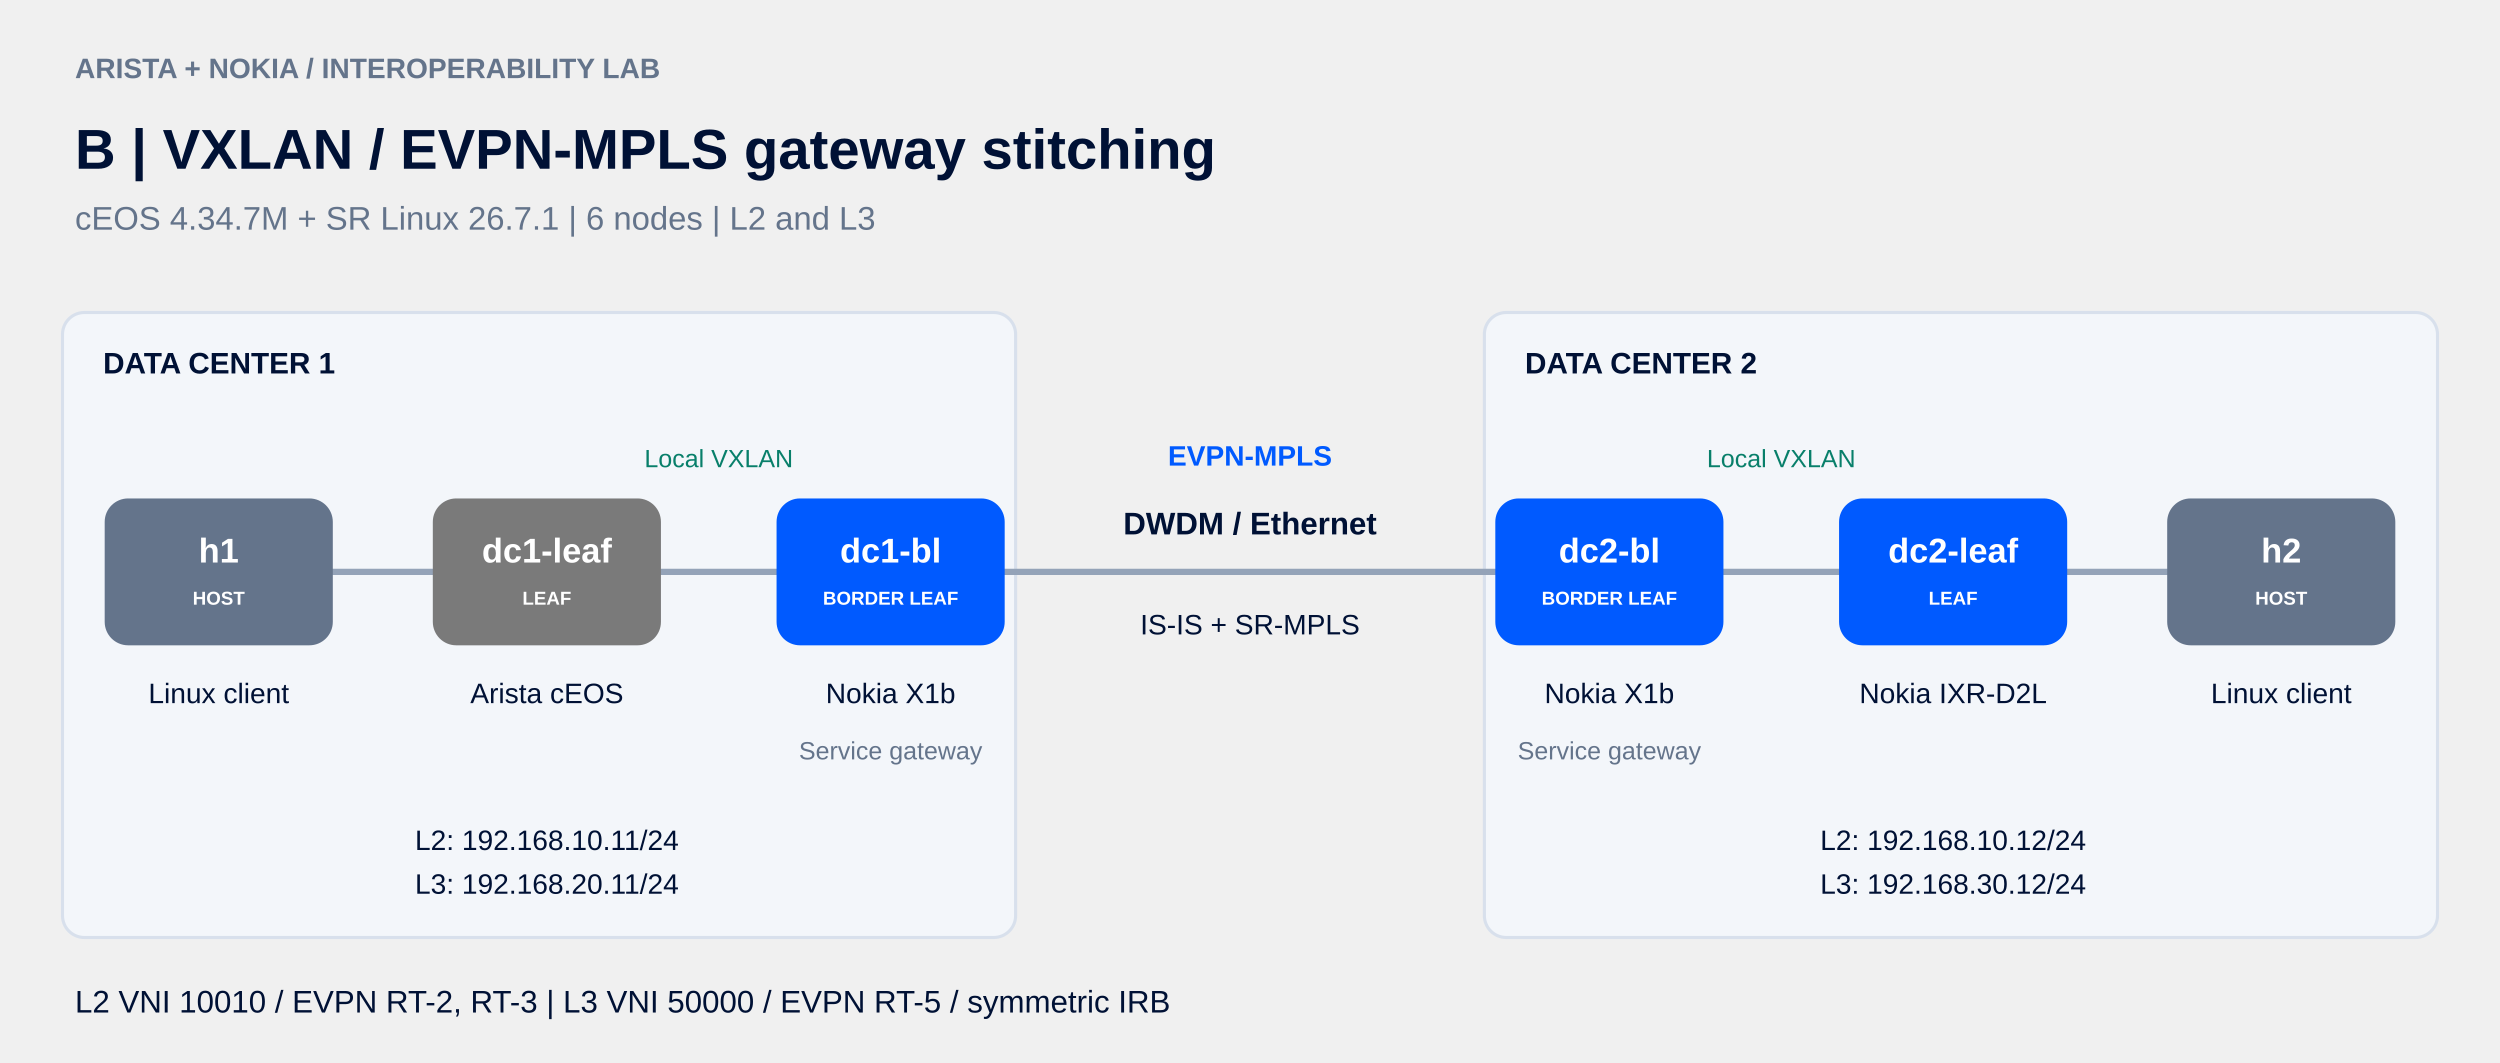
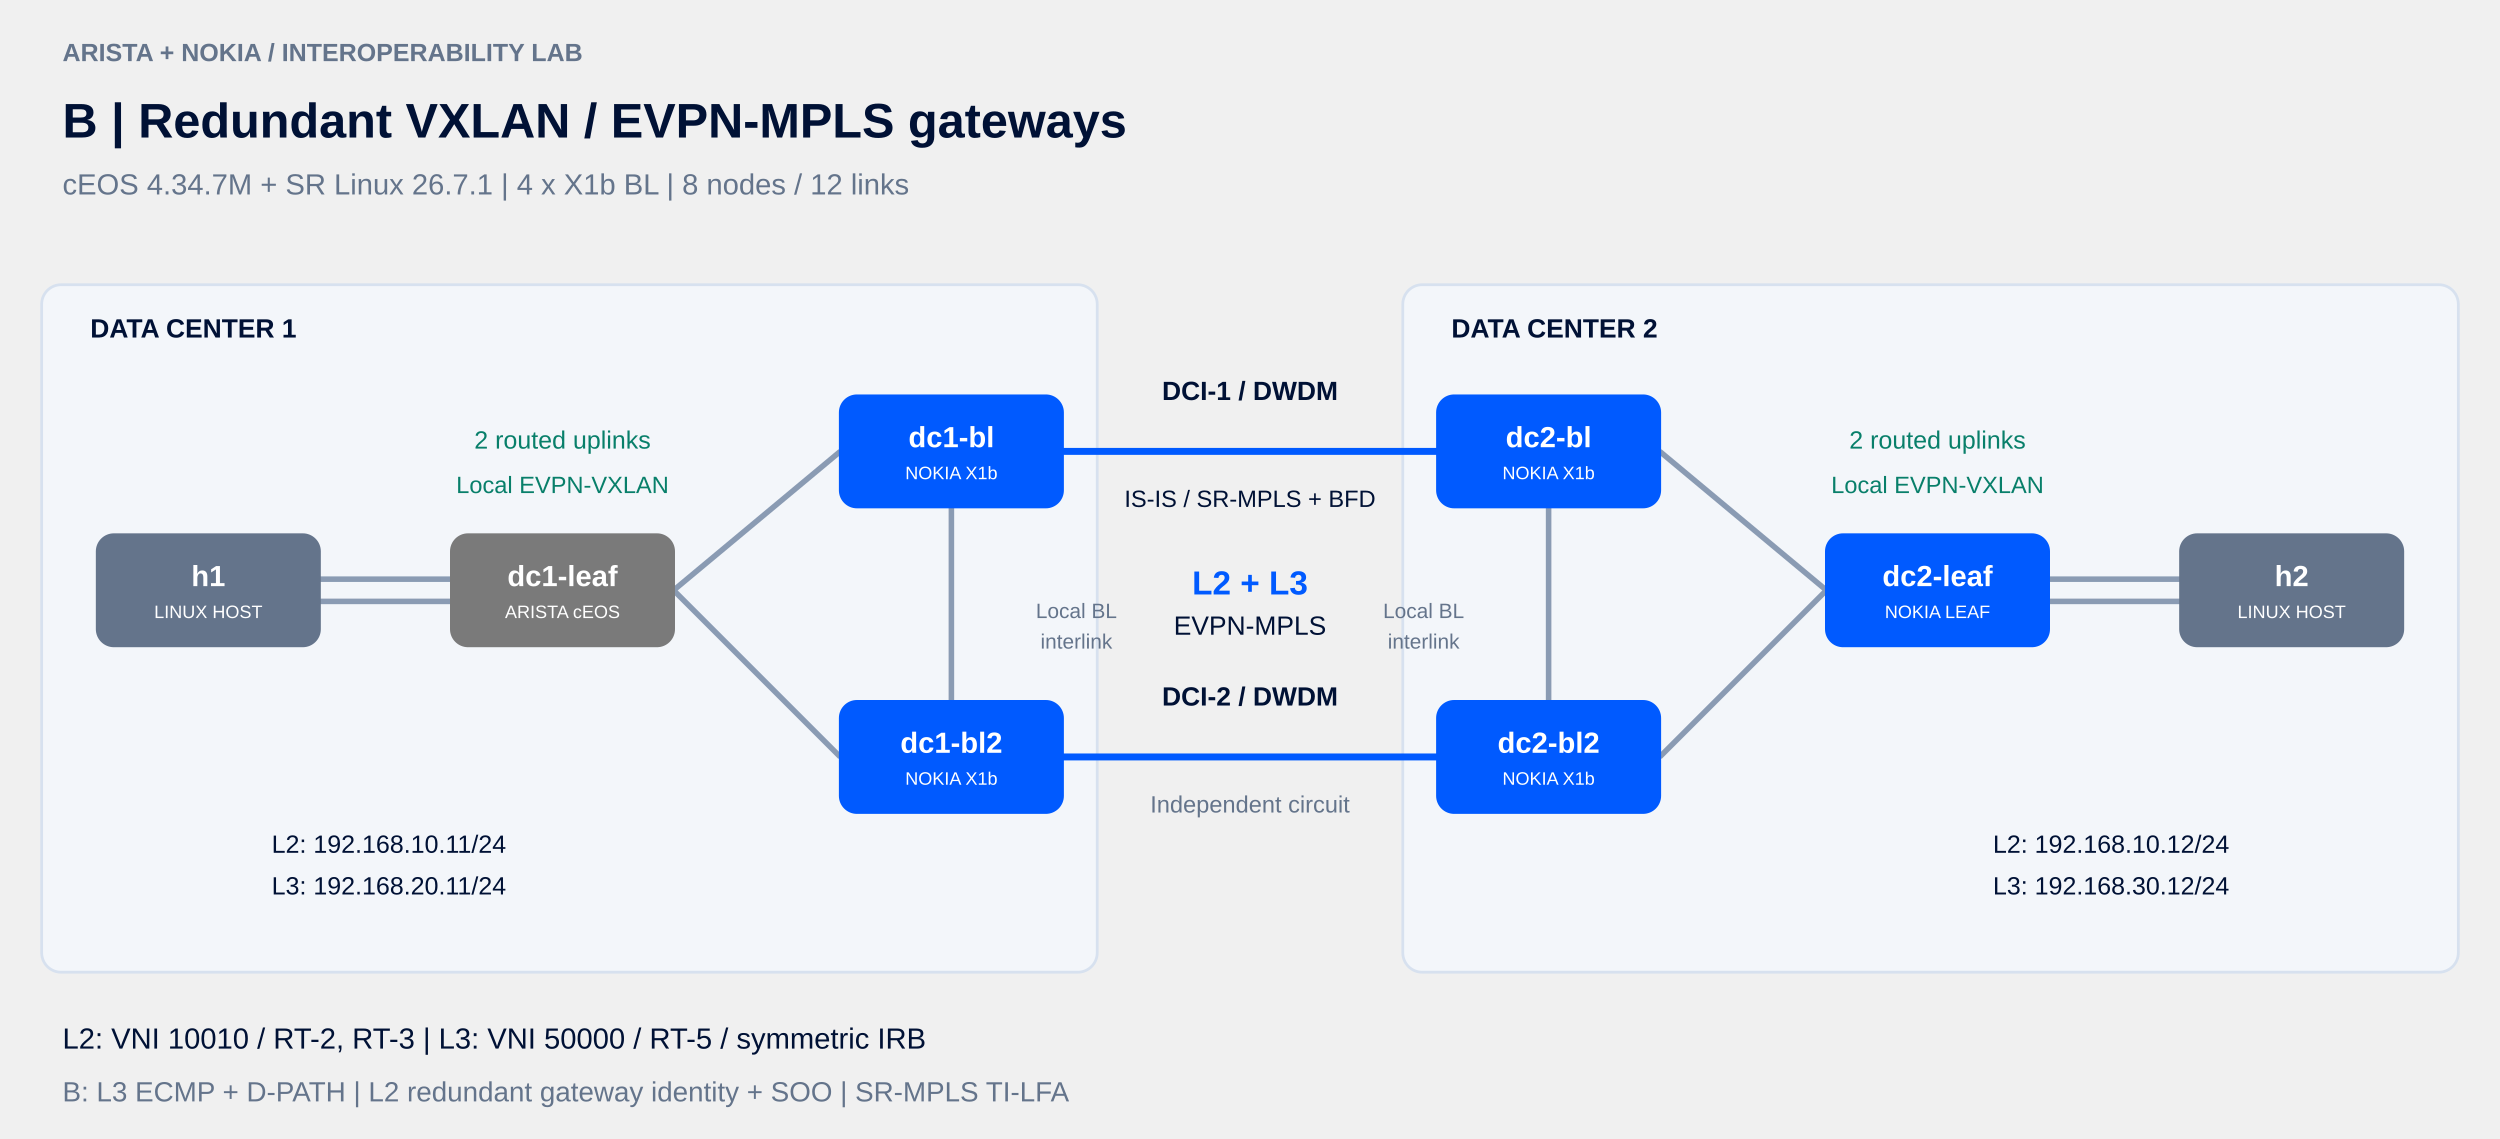
- <svg xmlns="http://www.w3.org/2000/svg" width="1600" height="680" viewBox="0 0 1600 680">
-   <text x="48" y="50" font-family="Arial,sans-serif" font-size="18" font-weight="700" fill="#64748B" text-anchor="start">ARISTA + NOKIA  /  INTEROPERABILITY LAB</text>
-   <text x="48" y="108" font-family="Arial,sans-serif" font-size="36" font-weight="700" fill="#001135" text-anchor="start">B  |  VXLAN / EVPN-MPLS gateway stitching</text>
-   <text x="48" y="147" font-family="Arial,sans-serif" font-size="21" font-weight="400" fill="#64748B" text-anchor="start">cEOS 4.34.7M  +  SR Linux 26.7.1  |  6 nodes  |  L2 and L3</text>
-   <rect x="40" y="200" width="610" height="400" rx="14" fill="#F3F6FA" stroke="#D8E0EC" stroke-width="2" />
-   <rect x="950" y="200" width="610" height="400" rx="14" fill="#F3F6FA" stroke="#D8E0EC" stroke-width="2" />
-   <text x="66" y="239" font-family="Arial,sans-serif" font-size="19" font-weight="700" fill="#001135" text-anchor="start">DATA CENTER 1</text>
-   <text x="976" y="239" font-family="Arial,sans-serif" font-size="19" font-weight="700" fill="#001135" text-anchor="start">DATA CENTER 2</text>
-   <polyline points="212,366 278,366" fill="none" stroke="#94A3B8" stroke-width="4" />
-   <polyline points="422,366 498,366" fill="none" stroke="#94A3B8" stroke-width="4" />
-   <polyline points="642,366 958,366" fill="none" stroke="#94A3B8" stroke-width="4" />
-   <polyline points="1102,366 1178,366" fill="none" stroke="#94A3B8" stroke-width="4" />
-   <polyline points="1322,366 1388,366" fill="none" stroke="#94A3B8" stroke-width="4" />
-   <rect x="68" y="320" width="144" height="92" rx="14" fill="#64748B" stroke="#64748B" stroke-width="2" />
-   <text x="140" y="360" font-family="Arial,sans-serif" font-size="22" font-weight="700" fill="white" text-anchor="middle">h1</text>
-   <text x="140" y="387" font-family="Arial,sans-serif" font-size="12" font-weight="700" fill="white" text-anchor="middle">HOST</text>
-   <text x="140" y="450" font-family="Arial,sans-serif" font-size="18" font-weight="400" fill="#001135" text-anchor="middle">Linux client</text>
-   <rect x="278" y="320" width="144" height="92" rx="14" fill="#7A7A7A" stroke="#7A7A7A" stroke-width="2" />
-   <text x="350" y="360" font-family="Arial,sans-serif" font-size="22" font-weight="700" fill="white" text-anchor="middle">dc1-leaf</text>
-   <text x="350" y="387" font-family="Arial,sans-serif" font-size="12" font-weight="700" fill="white" text-anchor="middle">LEAF</text>
-   <text x="350" y="450" font-family="Arial,sans-serif" font-size="18" font-weight="400" fill="#001135" text-anchor="middle">Arista cEOS</text>
-   <rect x="498" y="320" width="144" height="92" rx="14" fill="#005AFF" stroke="#005AFF" stroke-width="2" />
-   <text x="570" y="360" font-family="Arial,sans-serif" font-size="22" font-weight="700" fill="white" text-anchor="middle">dc1-bl</text>
-   <text x="570" y="387" font-family="Arial,sans-serif" font-size="12" font-weight="700" fill="white" text-anchor="middle">BORDER LEAF</text>
-   <text x="570" y="450" font-family="Arial,sans-serif" font-size="18" font-weight="400" fill="#001135" text-anchor="middle">Nokia X1b</text>
-   <text x="570" y="486" font-family="Arial,sans-serif" font-size="16" font-weight="400" fill="#64748B" text-anchor="middle">Service gateway</text>
-   <rect x="958" y="320" width="144" height="92" rx="14" fill="#005AFF" stroke="#005AFF" stroke-width="2" />
-   <text x="1030" y="360" font-family="Arial,sans-serif" font-size="22" font-weight="700" fill="white" text-anchor="middle">dc2-bl</text>
-   <text x="1030" y="387" font-family="Arial,sans-serif" font-size="12" font-weight="700" fill="white" text-anchor="middle">BORDER LEAF</text>
-   <text x="1030" y="450" font-family="Arial,sans-serif" font-size="18" font-weight="400" fill="#001135" text-anchor="middle">Nokia X1b</text>
-   <text x="1030" y="486" font-family="Arial,sans-serif" font-size="16" font-weight="400" fill="#64748B" text-anchor="middle">Service gateway</text>
-   <rect x="1178" y="320" width="144" height="92" rx="14" fill="#005AFF" stroke="#005AFF" stroke-width="2" />
-   <text x="1250" y="360" font-family="Arial,sans-serif" font-size="22" font-weight="700" fill="white" text-anchor="middle">dc2-leaf</text>
-   <text x="1250" y="387" font-family="Arial,sans-serif" font-size="12" font-weight="700" fill="white" text-anchor="middle">LEAF</text>
-   <text x="1250" y="450" font-family="Arial,sans-serif" font-size="18" font-weight="400" fill="#001135" text-anchor="middle">Nokia IXR-D2L</text>
-   <rect x="1388" y="320" width="144" height="92" rx="14" fill="#64748B" stroke="#64748B" stroke-width="2" />
-   <text x="1460" y="360" font-family="Arial,sans-serif" font-size="22" font-weight="700" fill="white" text-anchor="middle">h2</text>
-   <text x="1460" y="387" font-family="Arial,sans-serif" font-size="12" font-weight="700" fill="white" text-anchor="middle">HOST</text>
-   <text x="1460" y="450" font-family="Arial,sans-serif" font-size="18" font-weight="400" fill="#001135" text-anchor="middle">Linux client</text>
-   <text x="800" y="342" font-family="Arial,sans-serif" font-size="20" font-weight="700" fill="#001135" text-anchor="middle">DWDM / Ethernet</text>
-   <text x="800" y="406" font-family="Arial,sans-serif" font-size="18" font-weight="400" fill="#001135" text-anchor="middle">IS-IS + SR-MPLS</text>
-   <text x="460" y="299" font-family="Arial,sans-serif" font-size="16" font-weight="400" fill="#087F6A" text-anchor="middle">Local VXLAN</text>
-   <text x="800" y="298" font-family="Arial,sans-serif" font-size="18" font-weight="700" fill="#005AFF" text-anchor="middle">EVPN-MPLS</text>
-   <text x="1140" y="299" font-family="Arial,sans-serif" font-size="16" font-weight="400" fill="#087F6A" text-anchor="middle">Local VXLAN</text>
-   <text x="350" y="544" font-family="Arial,sans-serif" font-size="18" font-weight="400" fill="#001135" text-anchor="middle">L2: 192.168.10.11/24</text>
-   <text x="350" y="572" font-family="Arial,sans-serif" font-size="18" font-weight="400" fill="#001135" text-anchor="middle">L3: 192.168.20.11/24</text>
-   <text x="1250" y="544" font-family="Arial,sans-serif" font-size="18" font-weight="400" fill="#001135" text-anchor="middle">L2: 192.168.10.12/24</text>
-   <text x="1250" y="572" font-family="Arial,sans-serif" font-size="18" font-weight="400" fill="#001135" text-anchor="middle">L3: 192.168.30.12/24</text>
-   <text x="48" y="648" font-family="Arial,sans-serif" font-size="20" font-weight="400" fill="#001135" text-anchor="start">L2  VNI 10010 / EVPN RT-2, RT-3     |     L3  VNI 50000 / EVPN RT-5 / symmetric IRB</text>
+ <svg xmlns="http://www.w3.org/2000/svg" width="1800" height="820" viewBox="0 0 1800 820">
+   <text x="45" y="44" font-family="Arial,sans-serif" font-size="18" font-weight="700" fill="#64748B" text-anchor="start">ARISTA + NOKIA  /  INTEROPERABILITY LAB</text>
+   <text x="45" y="99" font-family="Arial,sans-serif" font-size="35" font-weight="700" fill="#001135" text-anchor="start">B  |  Redundant VXLAN / EVPN-MPLS gateways</text>
+   <text x="45" y="140" font-family="Arial,sans-serif" font-size="21" font-weight="400" fill="#64748B" text-anchor="start">cEOS 4.34.7M + SR Linux 26.7.1  |  4 x X1b BL  |  8 nodes / 12 links</text>
+   <rect x="30" y="205" width="760" height="495" rx="14" fill="#F3F6FA" stroke="#D7E1EF" stroke-width="2" />
+   <rect x="1010" y="205" width="760" height="495" rx="14" fill="#F3F6FA" stroke="#D7E1EF" stroke-width="2" />
+   <text x="65" y="243" font-family="Arial,sans-serif" font-size="19" font-weight="700" fill="#001135" text-anchor="start">DATA CENTER 1</text>
+   <text x="1045" y="243" font-family="Arial,sans-serif" font-size="19" font-weight="700" fill="#001135" text-anchor="start">DATA CENTER 2</text>
+   <polyline points="485,425 605,325" fill="none" stroke="#8A9BB3" stroke-width="4" />
+   <polyline points="485,425 605,545" fill="none" stroke="#8A9BB3" stroke-width="4" />
+   <polyline points="685,365 685,505" fill="none" stroke="#8A9BB3" stroke-width="4" />
+   <text x="775" y="445" font-family="Arial,sans-serif" font-size="15" font-weight="400" fill="#64748B" text-anchor="middle">Local BL</text>
+   <text x="775" y="467" font-family="Arial,sans-serif" font-size="15" font-weight="400" fill="#64748B" text-anchor="middle">interlink</text>
+   <polyline points="1315,425 1195,325" fill="none" stroke="#8A9BB3" stroke-width="4" />
+   <polyline points="1315,425 1195,545" fill="none" stroke="#8A9BB3" stroke-width="4" />
+   <polyline points="1115,365 1115,505" fill="none" stroke="#8A9BB3" stroke-width="4" />
+   <text x="1025" y="445" font-family="Arial,sans-serif" font-size="15" font-weight="400" fill="#64748B" text-anchor="middle">Local BL</text>
+   <text x="1025" y="467" font-family="Arial,sans-serif" font-size="15" font-weight="400" fill="#64748B" text-anchor="middle">interlink</text>
+   <polyline points="765,325 1035,325" fill="none" stroke="#005AFF" stroke-width="5" />
+   <polyline points="765,545 1035,545" fill="none" stroke="#005AFF" stroke-width="5" />
+   <polyline points="230,417 325,417" fill="none" stroke="#8A9BB3" stroke-width="4" />
+   <polyline points="230,433 325,433" fill="none" stroke="#8A9BB3" stroke-width="4" />
+   <polyline points="1475,417 1570,417" fill="none" stroke="#8A9BB3" stroke-width="4" />
+   <polyline points="1475,433 1570,433" fill="none" stroke="#8A9BB3" stroke-width="4" />
+   <rect x="70" y="385" width="160" height="80" rx="12" fill="#64748B" stroke="#64748B" stroke-width="2" />
+   <text x="150" y="422" font-family="Arial,sans-serif" font-size="21" font-weight="700" fill="white" text-anchor="middle">h1</text>
+   <text x="150" y="445" font-family="Arial,sans-serif" font-size="13" font-weight="400" fill="white" text-anchor="middle">LINUX HOST</text>
+   <rect x="325" y="385" width="160" height="80" rx="12" fill="#7A7A7A" stroke="#7A7A7A" stroke-width="2" />
+   <text x="405" y="422" font-family="Arial,sans-serif" font-size="21" font-weight="700" fill="white" text-anchor="middle">dc1-leaf</text>
+   <text x="405" y="445" font-family="Arial,sans-serif" font-size="13" font-weight="400" fill="white" text-anchor="middle">ARISTA cEOS</text>
+   <rect x="605" y="285" width="160" height="80" rx="12" fill="#005AFF" stroke="#005AFF" stroke-width="2" />
+   <text x="685" y="322" font-family="Arial,sans-serif" font-size="21" font-weight="700" fill="white" text-anchor="middle">dc1-bl</text>
+   <text x="685" y="345" font-family="Arial,sans-serif" font-size="13" font-weight="400" fill="white" text-anchor="middle">NOKIA X1b</text>
+   <rect x="605" y="505" width="160" height="80" rx="12" fill="#005AFF" stroke="#005AFF" stroke-width="2" />
+   <text x="685" y="542" font-family="Arial,sans-serif" font-size="21" font-weight="700" fill="white" text-anchor="middle">dc1-bl2</text>
+   <text x="685" y="565" font-family="Arial,sans-serif" font-size="13" font-weight="400" fill="white" text-anchor="middle">NOKIA X1b</text>
+   <rect x="1035" y="285" width="160" height="80" rx="12" fill="#005AFF" stroke="#005AFF" stroke-width="2" />
+   <text x="1115" y="322" font-family="Arial,sans-serif" font-size="21" font-weight="700" fill="white" text-anchor="middle">dc2-bl</text>
+   <text x="1115" y="345" font-family="Arial,sans-serif" font-size="13" font-weight="400" fill="white" text-anchor="middle">NOKIA X1b</text>
+   <rect x="1035" y="505" width="160" height="80" rx="12" fill="#005AFF" stroke="#005AFF" stroke-width="2" />
+   <text x="1115" y="542" font-family="Arial,sans-serif" font-size="21" font-weight="700" fill="white" text-anchor="middle">dc2-bl2</text>
+   <text x="1115" y="565" font-family="Arial,sans-serif" font-size="13" font-weight="400" fill="white" text-anchor="middle">NOKIA X1b</text>
+   <rect x="1315" y="385" width="160" height="80" rx="12" fill="#005AFF" stroke="#005AFF" stroke-width="2" />
+   <text x="1395" y="422" font-family="Arial,sans-serif" font-size="21" font-weight="700" fill="white" text-anchor="middle">dc2-leaf</text>
+   <text x="1395" y="445" font-family="Arial,sans-serif" font-size="13" font-weight="400" fill="white" text-anchor="middle">NOKIA LEAF</text>
+   <rect x="1570" y="385" width="160" height="80" rx="12" fill="#64748B" stroke="#64748B" stroke-width="2" />
+   <text x="1650" y="422" font-family="Arial,sans-serif" font-size="21" font-weight="700" fill="white" text-anchor="middle">h2</text>
+   <text x="1650" y="445" font-family="Arial,sans-serif" font-size="13" font-weight="400" fill="white" text-anchor="middle">LINUX HOST</text>
+   <text x="900" y="288" font-family="Arial,sans-serif" font-size="19" font-weight="700" fill="#001135" text-anchor="middle">DCI-1 / DWDM</text>
+   <text x="900" y="365" font-family="Arial,sans-serif" font-size="17" font-weight="400" fill="#001135" text-anchor="middle">IS-IS / SR-MPLS + BFD</text>
+   <text x="900" y="508" font-family="Arial,sans-serif" font-size="19" font-weight="700" fill="#001135" text-anchor="middle">DCI-2 / DWDM</text>
+   <text x="900" y="585" font-family="Arial,sans-serif" font-size="17" font-weight="400" fill="#64748B" text-anchor="middle">Independent circuit</text>
+   <text x="900" y="428" font-family="Arial,sans-serif" font-size="24" font-weight="700" fill="#005AFF" text-anchor="middle">L2 + L3</text>
+   <text x="900" y="457" font-family="Arial,sans-serif" font-size="19" font-weight="400" fill="#001135" text-anchor="middle">EVPN-MPLS</text>
+   <text x="405" y="323" font-family="Arial,sans-serif" font-size="18" font-weight="400" fill="#087F6A" text-anchor="middle">2 routed uplinks</text>
+   <text x="1395" y="323" font-family="Arial,sans-serif" font-size="18" font-weight="400" fill="#087F6A" text-anchor="middle">2 routed uplinks</text>
+   <text x="405" y="355" font-family="Arial,sans-serif" font-size="17" font-weight="400" fill="#087F6A" text-anchor="middle">Local EVPN-VXLAN</text>
+   <text x="1395" y="355" font-family="Arial,sans-serif" font-size="17" font-weight="400" fill="#087F6A" text-anchor="middle">Local EVPN-VXLAN</text>
+   <text x="280" y="614" font-family="Arial,sans-serif" font-size="18" font-weight="400" fill="#001135" text-anchor="middle">L2: 192.168.10.11/24</text>
+   <text x="280" y="644" font-family="Arial,sans-serif" font-size="18" font-weight="400" fill="#001135" text-anchor="middle">L3: 192.168.20.11/24</text>
+   <text x="1520" y="614" font-family="Arial,sans-serif" font-size="18" font-weight="400" fill="#001135" text-anchor="middle">L2: 192.168.10.12/24</text>
+   <text x="1520" y="644" font-family="Arial,sans-serif" font-size="18" font-weight="400" fill="#001135" text-anchor="middle">L3: 192.168.30.12/24</text>
+   <text x="45" y="755" font-family="Arial,sans-serif" font-size="21" font-weight="400" fill="#001135" text-anchor="start">L2: VNI 10010 / RT-2, RT-3     |     L3: VNI 50000 / RT-5 / symmetric IRB</text>
+   <text x="45" y="793" font-family="Arial,sans-serif" font-size="20" font-weight="400" fill="#64748B" text-anchor="start">B: L3 ECMP + D-PATH  |  L2 redundant gateway identity + SOO  |  SR-MPLS TI-LFA</text>
</svg>
